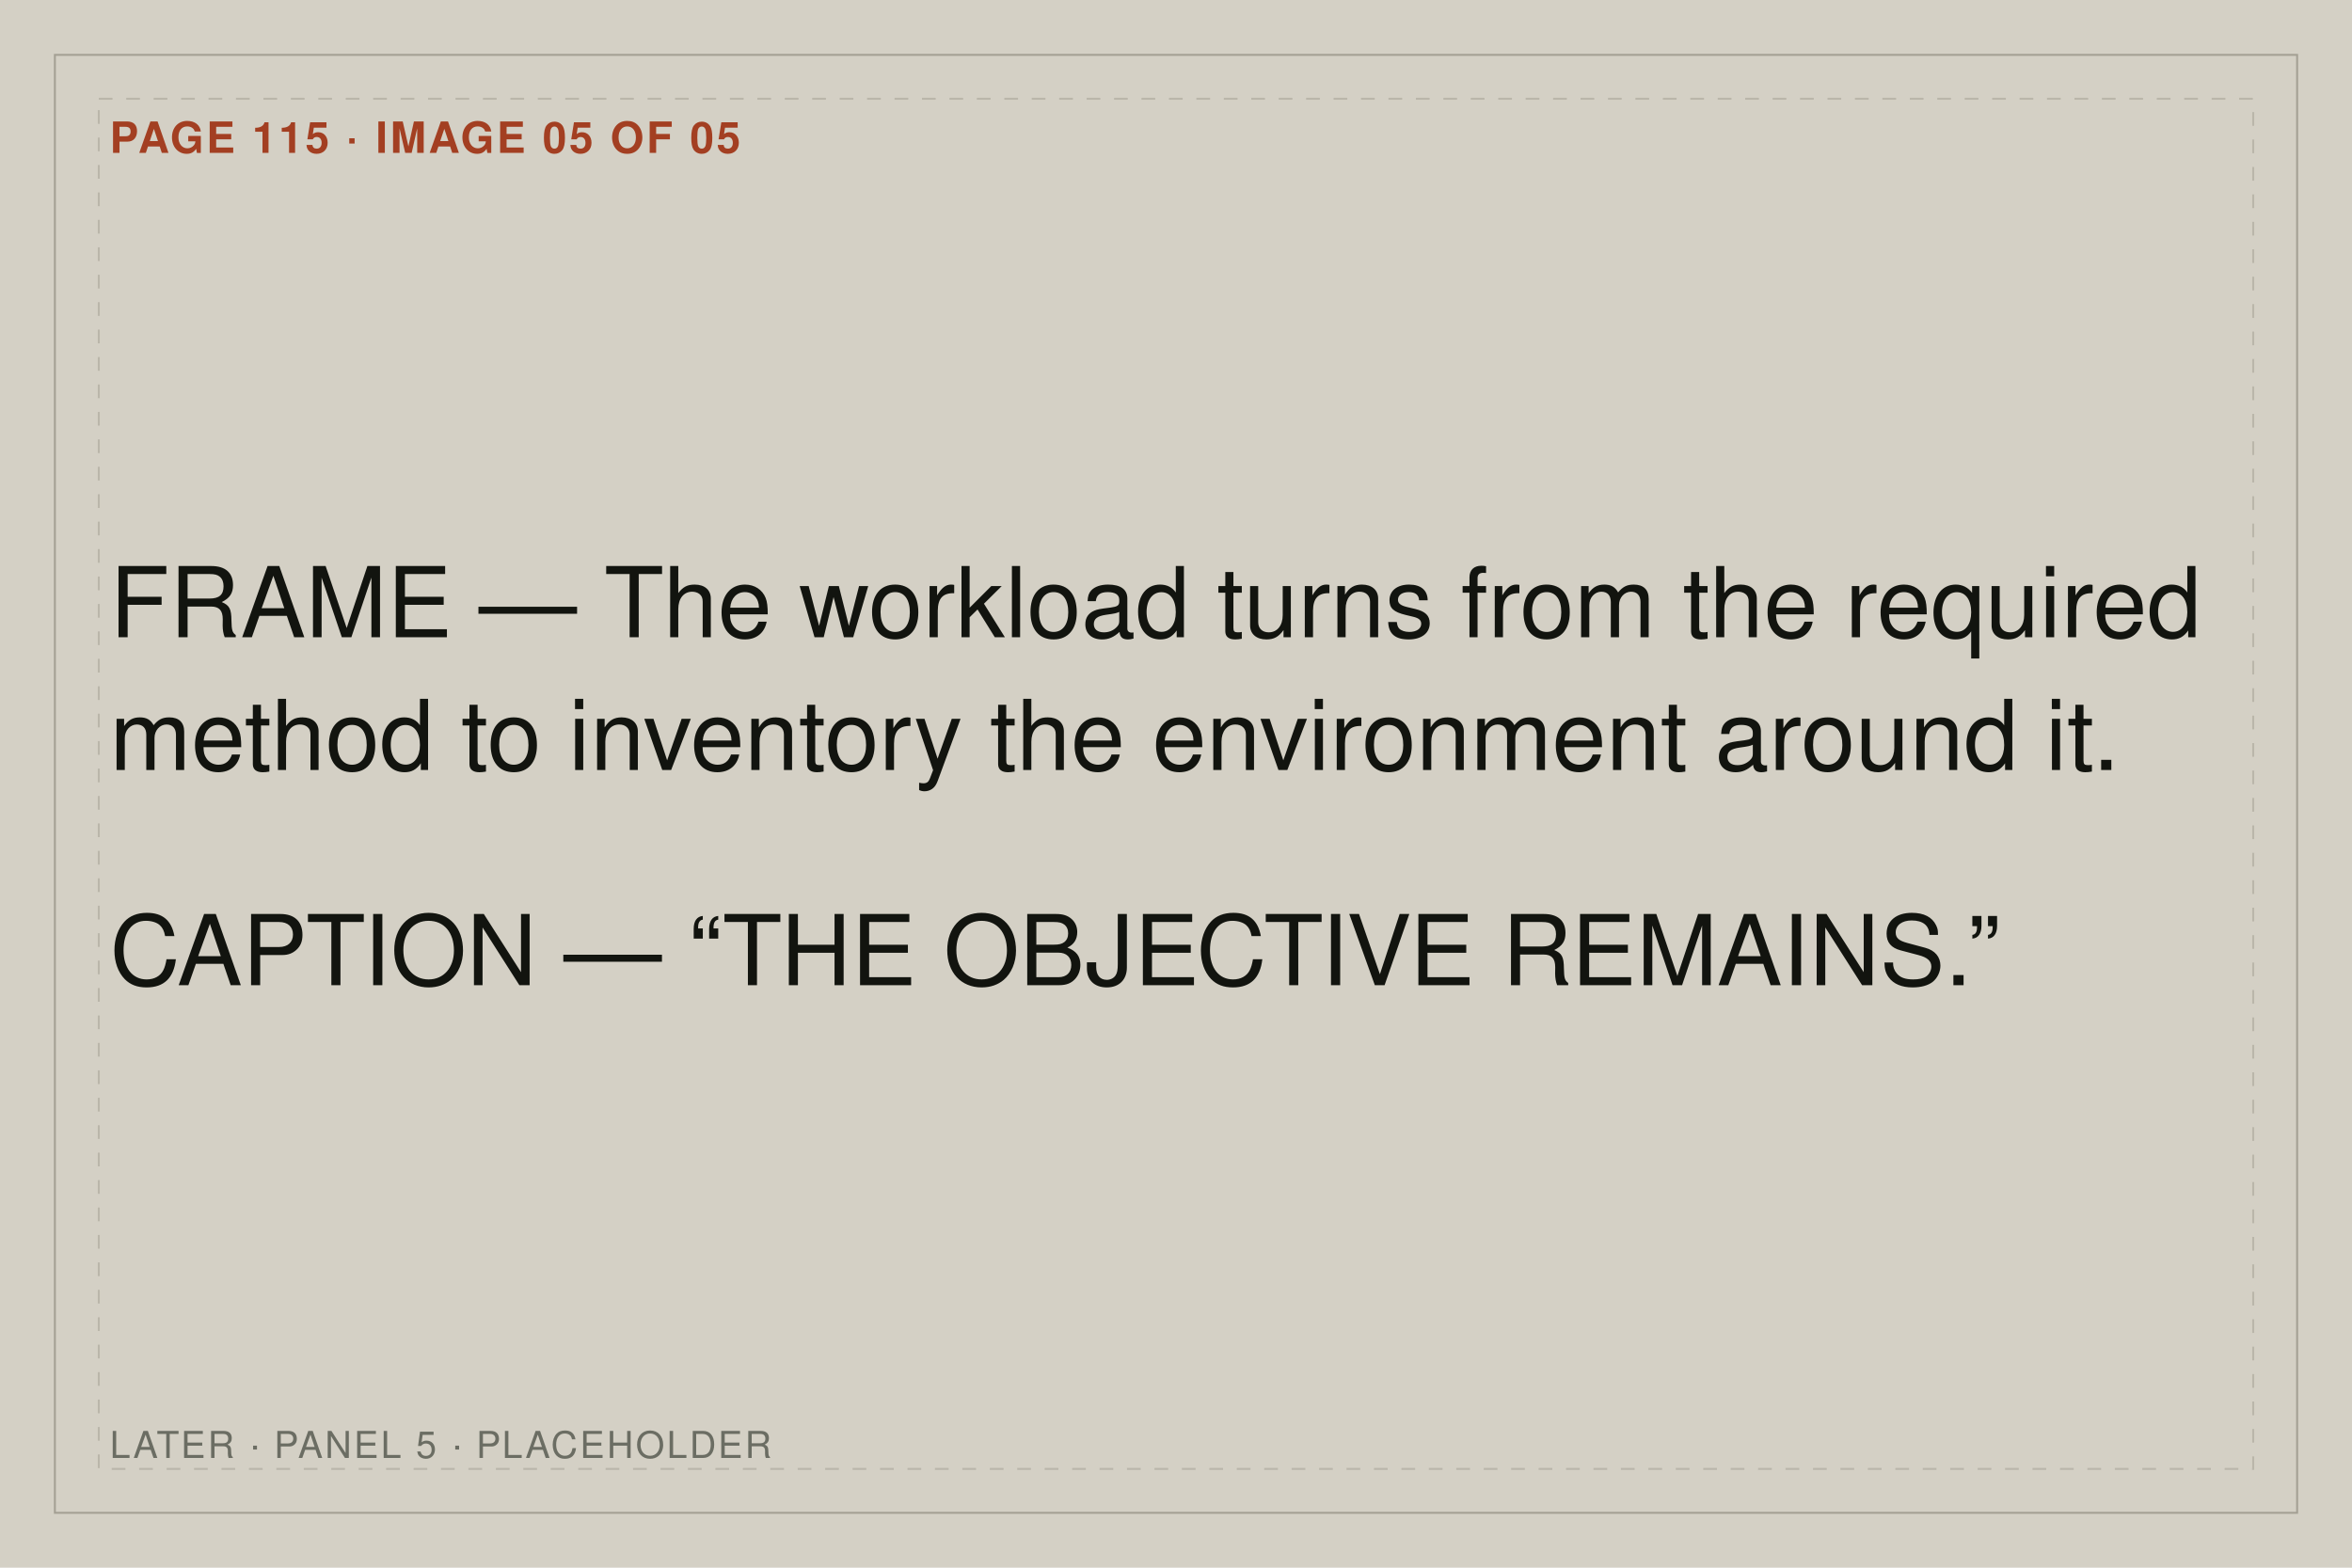
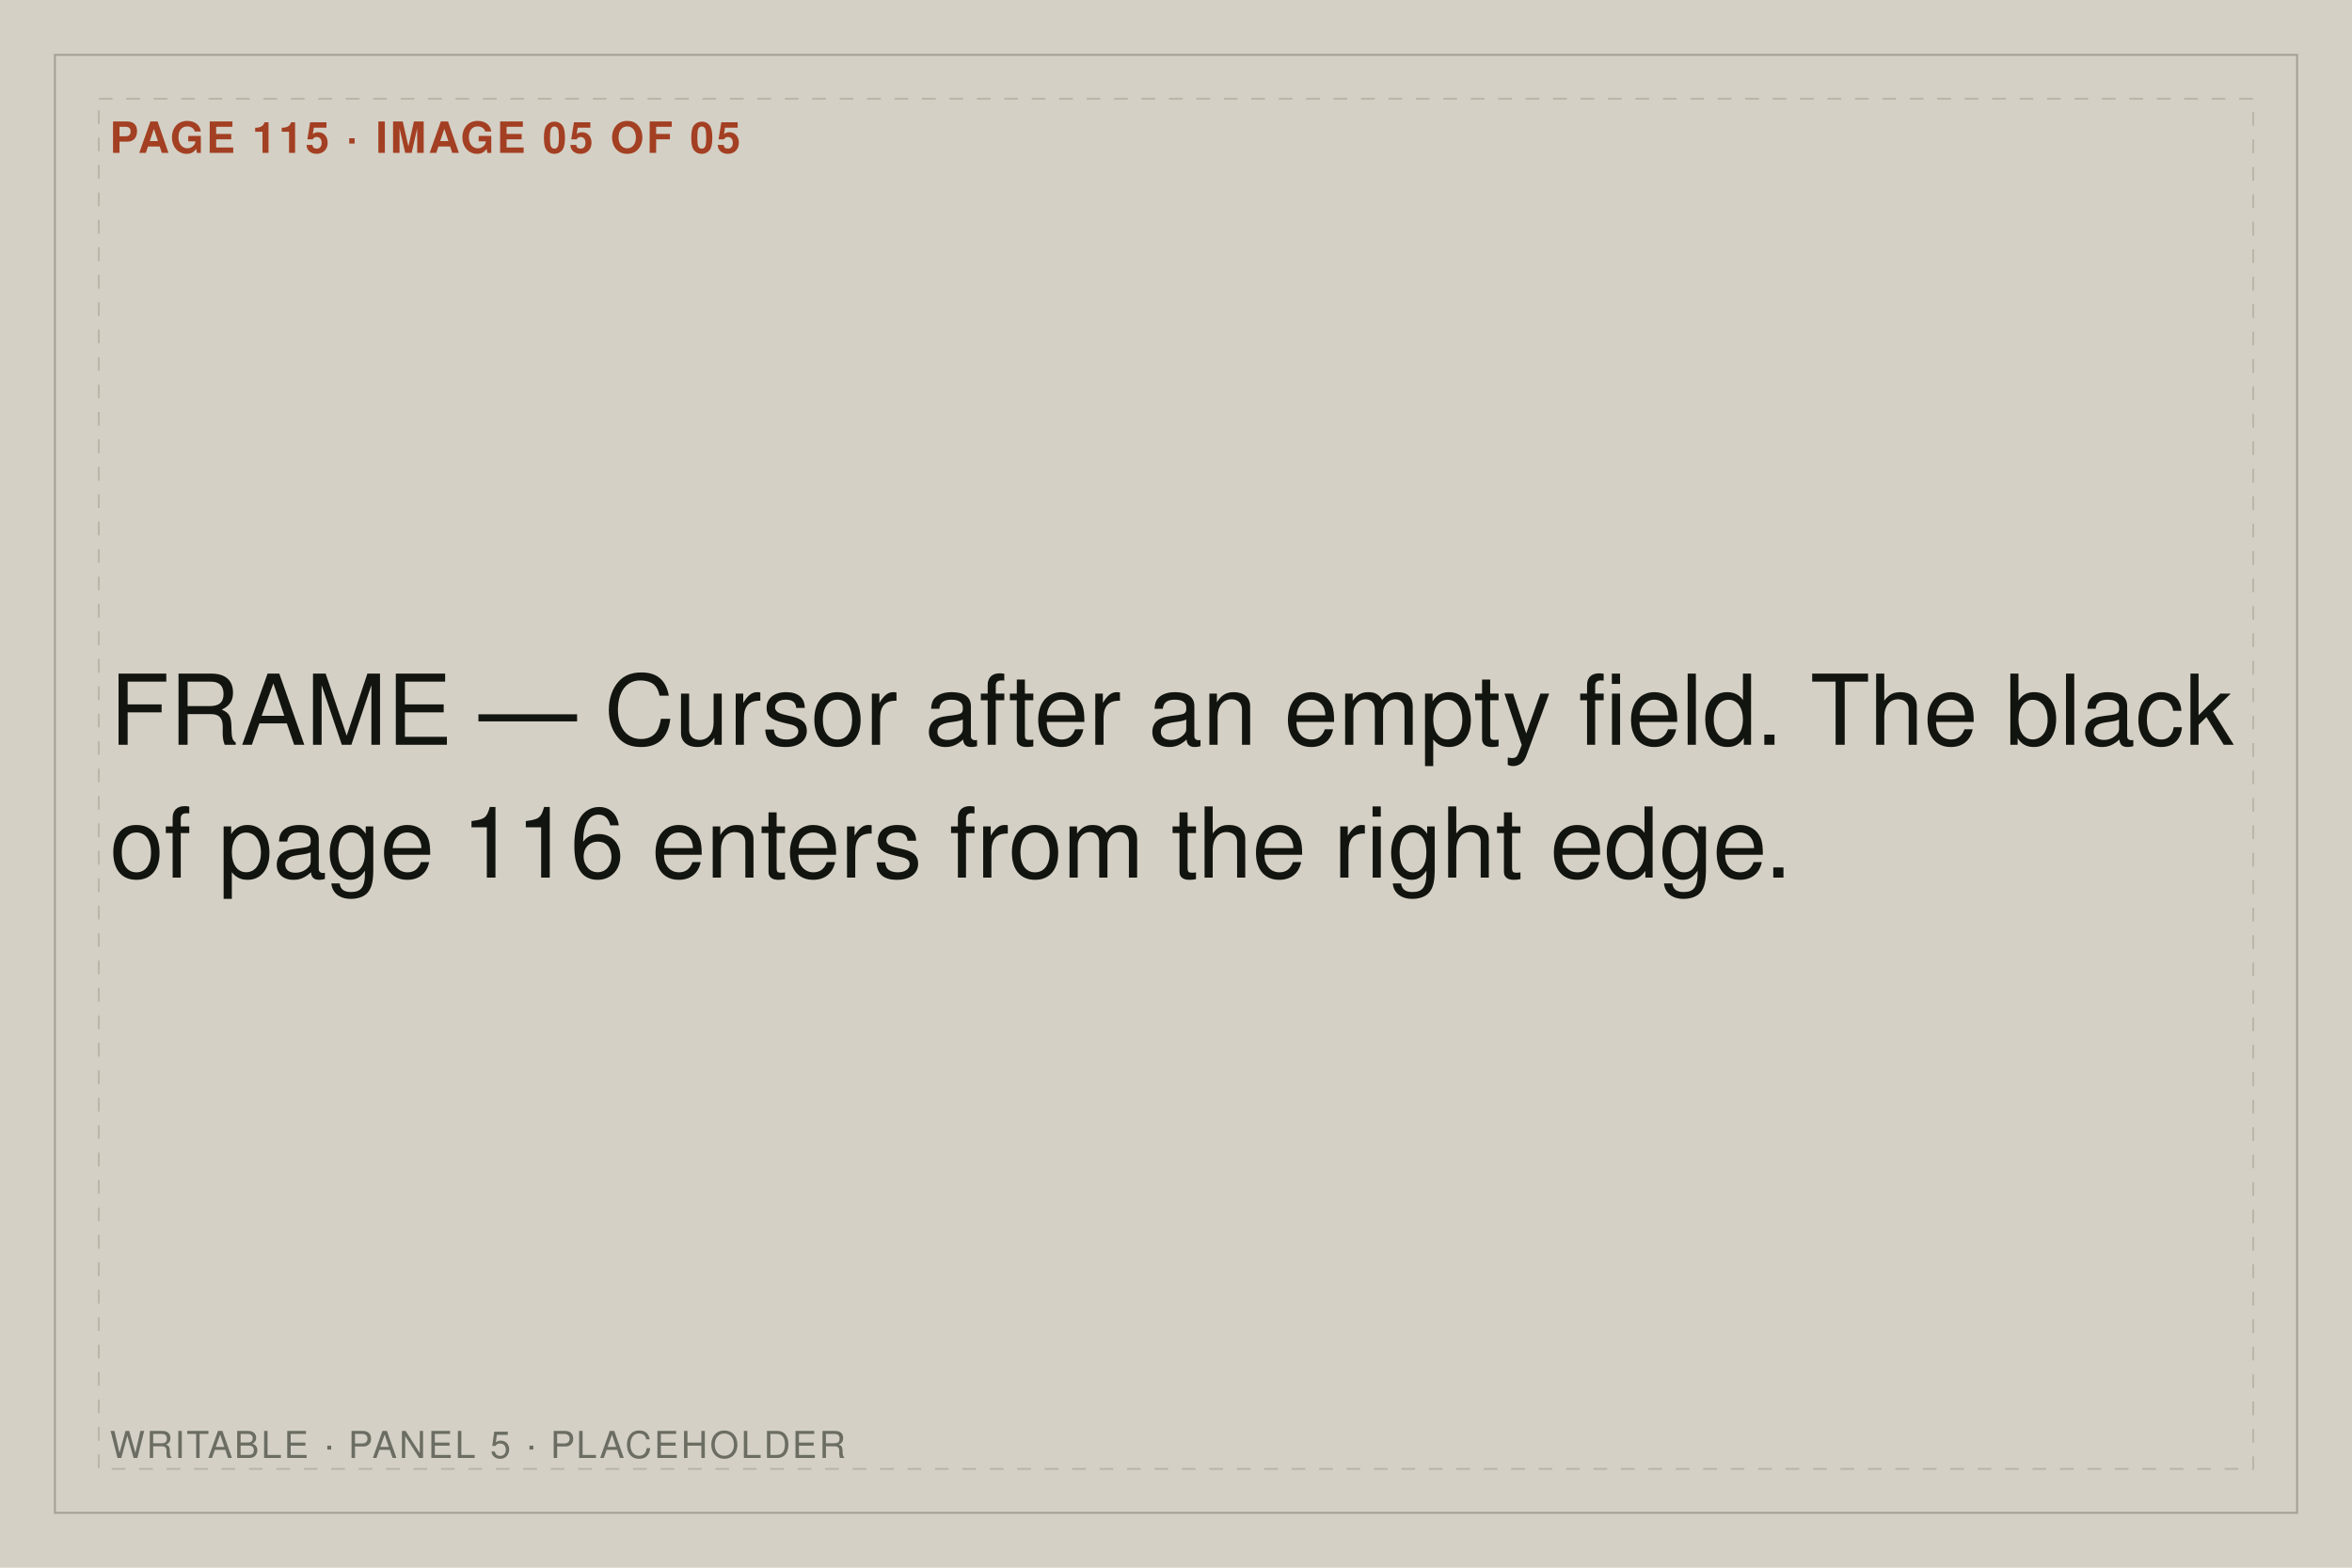
<svg xmlns="http://www.w3.org/2000/svg" width="1200" height="800" viewBox="0 0 1200 800" role="img" aria-labelledby="title">
  <rect width="1200" height="800" fill="#d4d0c5" />
  <rect x="28" y="28" width="1144" height="744" fill="none" stroke="#a4a094" stroke-width="1" />
  <rect x="50.4" y="50.4" width="1099.2" height="699.2" fill="none" stroke="#a4a094" stroke-width="1" stroke-dasharray="7 7" opacity="0.55" />
  <g font-family="Helvetica, Arial, 'Liberation Sans', 'Nimbus Sans', sans-serif">
    <text x="56" y="78" font-size="22" font-weight="700" letter-spacing="1.32" fill="#a33f22">PAGE 115 · IMAGE 05 OF 05</text>
    <text font-size="49.83" fill="#12140f" text-anchor="start" xml:space="preserve">
-       <tspan x="56" y="325.17">FRAME — The workload turns from the required</tspan>
-       <tspan x="56" y="392.94">method to inventory the environment around it.</tspan>
-       <tspan x="56" y="502.74">CAPTION — “THE OBJECTIVE REMAINS.”</tspan>
+       <tspan x="56" y="380.07">FRAME — Cursor after an empty field. The black</tspan>
+       <tspan x="56" y="447.84">of page 116 enters from the right edge.</tspan>
    </text>
-     <text x="56" y="744" font-size="18.92" letter-spacing="1.1" fill="#6b6d63">LATER · PANEL 5 · PLACEHOLDER</text>
+     <text x="56" y="744" font-size="18.92" letter-spacing="1.1" fill="#6b6d63">WRITABLE · PANEL 5 · PLACEHOLDER</text>
  </g>
</svg>
